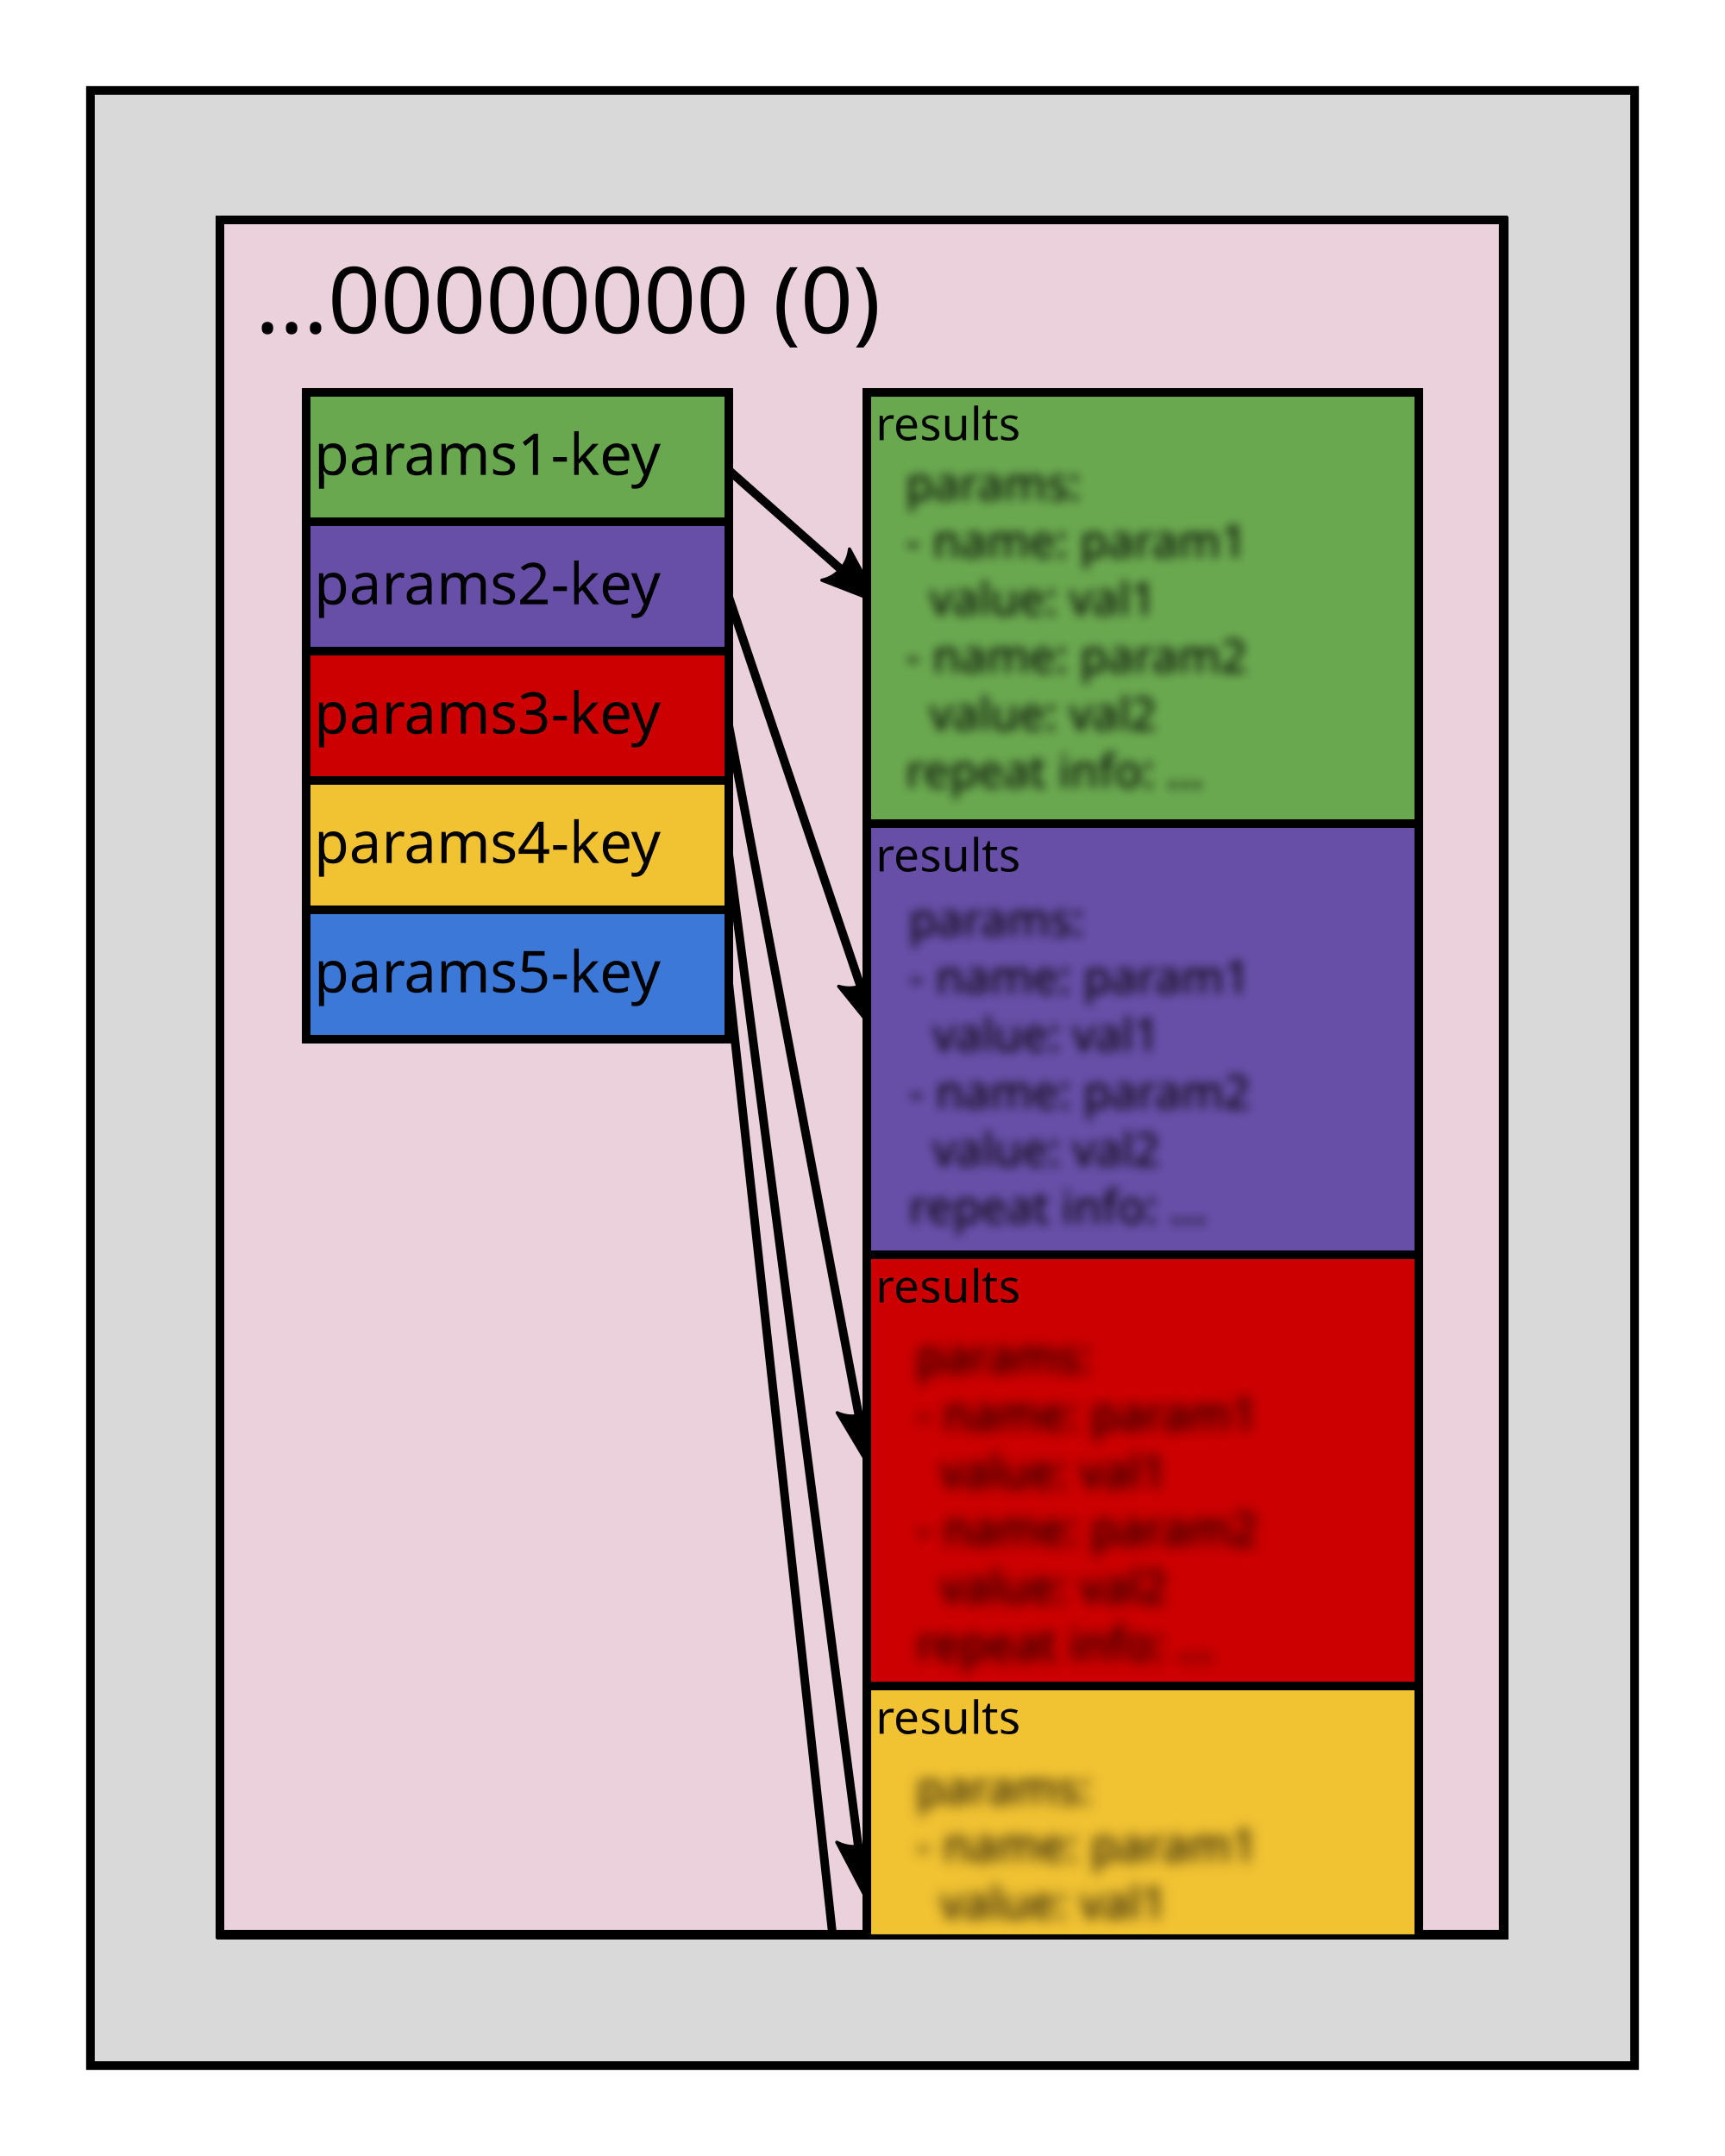
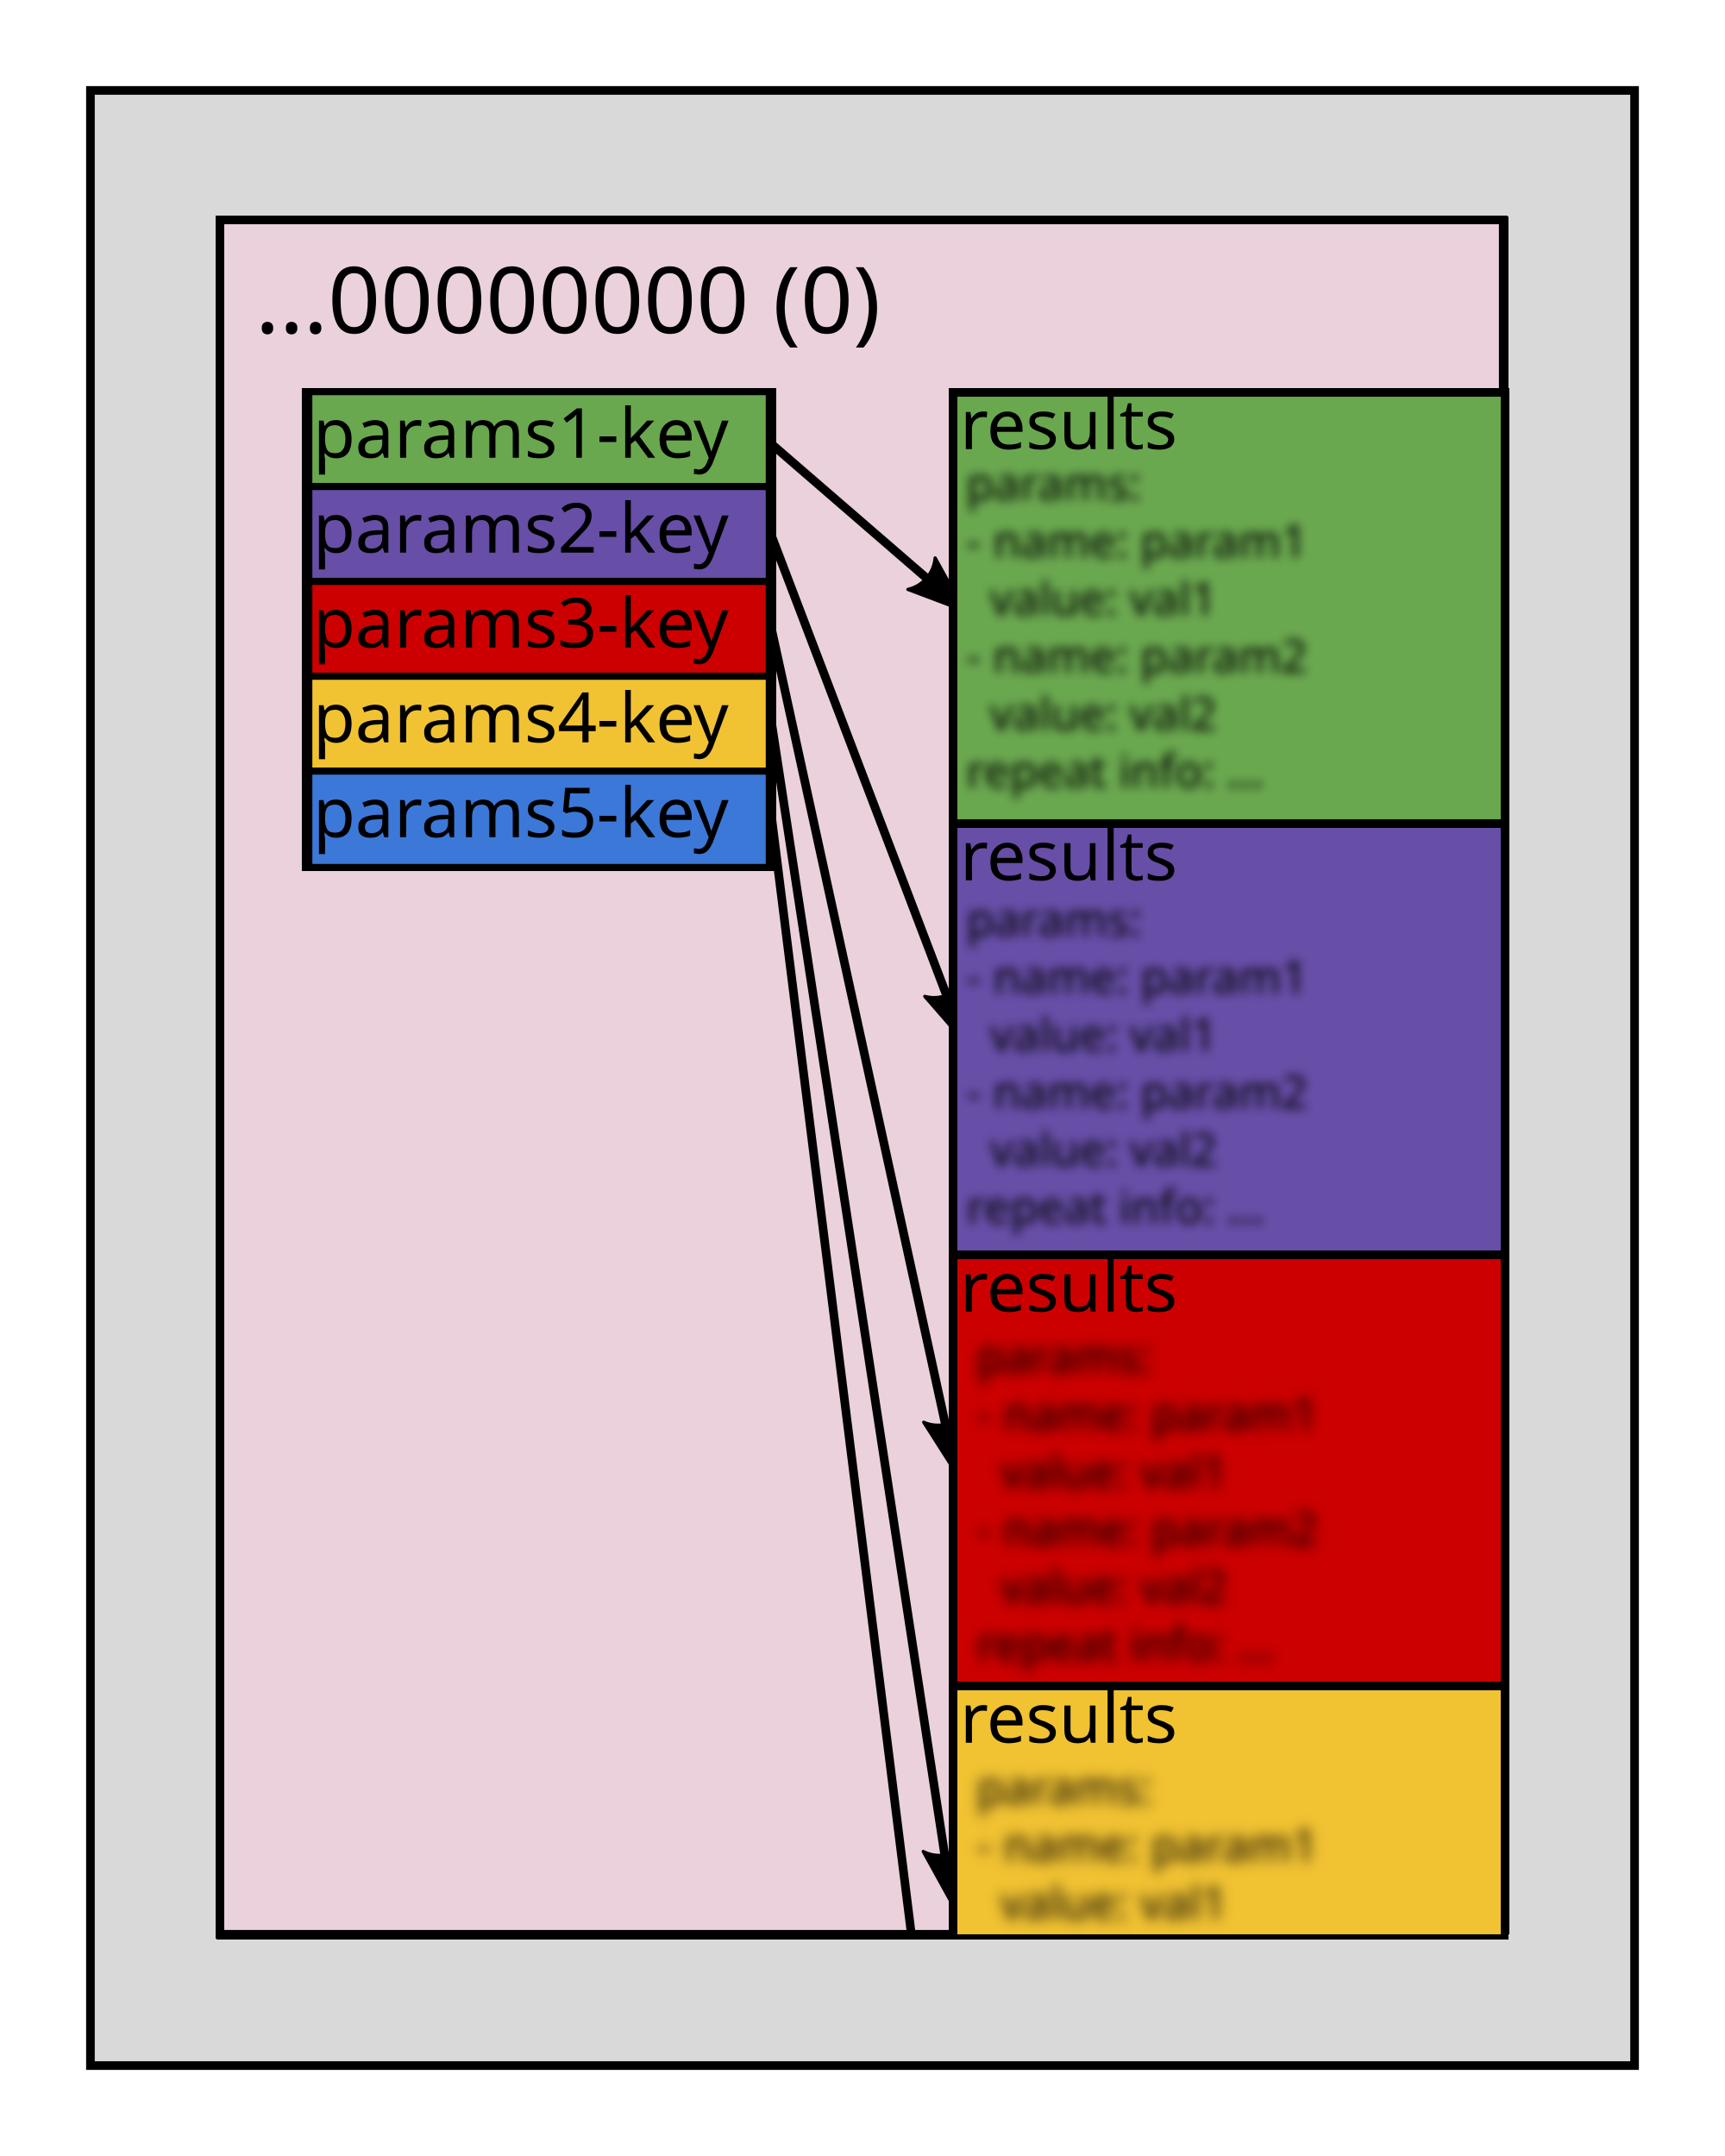
<svg xmlns="http://www.w3.org/2000/svg" width="200" height="250" viewBox="0 0 52.917 66.146" version="1.1" id="svg208">
  <defs id="defs205">
    <marker style="overflow:visible;" id="Arrow2Mend" refX="0.0" refY="0.0" orient="auto">
      <path transform="scale(0.6) rotate(180) translate(0,0)" d="M 8.719,4.034 L -2.207,0.016 L 8.719,-4.002 C 6.973,-1.63 6.983,1.616 8.719,4.034 z " style="stroke:context-stroke;fill-rule:evenodd;fill:context-stroke;stroke-width:0.625;stroke-linejoin:round;" id="path11348" />
    </marker>
    <marker style="overflow:visible" id="Arrow1Lstart" refX="0.0" refY="0.0" orient="auto">
      <path transform="scale(0.8) translate(12.5,0)" style="fill-rule:evenodd;fill:context-stroke;stroke:context-stroke;stroke-width:1.0pt" d="M 0.0,0.0 L 5.0,-5.0 L -12.5,0.0 L 5.0,5.0 L 0.0,0.0 z " id="path11321" />
    </marker>
    <marker style="overflow:visible;" id="Arrow1Lend" refX="0.0" refY="0.0" orient="auto">
      <path transform="scale(0.8) rotate(180) translate(12.5,0)" style="fill-rule:evenodd;fill:context-stroke;stroke:context-stroke;stroke-width:1.0pt;" d="M 0.0,0.0 L 5.0,-5.0 L -12.5,0.0 L 5.0,5.0 L 0.0,0.0 z " id="path11324" />
    </marker>
    <rect x="25.339" y="25.339" width="104.447" height="12.62" id="rect59375" />
    <marker style="overflow:visible" id="Arrow2Mend-9" refX="0" refY="0" orient="auto">
      <path transform="scale(-0.6)" d="M 8.719,4.034 -2.207,0.016 8.719,-4.002 c -1.745,2.372 -1.735,5.617 -6e-7,8.035 z" style="fill:context-stroke;fill-rule:evenodd;stroke:context-stroke;stroke-width:0.625;stroke-linejoin:round" id="path11348-0" />
    </marker>
    <marker style="overflow:visible" id="Arrow2Mend-9-8" refX="0" refY="0" orient="auto">
      <path transform="scale(-0.6)" d="M 8.719,4.034 -2.207,0.016 8.719,-4.002 c -1.745,2.372 -1.735,5.617 -6e-7,8.035 z" style="fill:context-stroke;fill-rule:evenodd;stroke:context-stroke;stroke-width:0.625;stroke-linejoin:round" id="path11348-0-8" />
    </marker>
    <marker style="overflow:visible" id="Arrow2Mend-9-6" refX="0" refY="0" orient="auto">
      <path transform="scale(-0.6)" d="M 8.719,4.034 -2.207,0.016 8.719,-4.002 c -1.745,2.372 -1.735,5.617 -6e-7,8.035 z" style="fill:context-stroke;fill-rule:evenodd;stroke:context-stroke;stroke-width:0.625;stroke-linejoin:round" id="path11348-0-0" />
    </marker>
    <marker style="overflow:visible" id="Arrow2Mend-9-6-1" refX="0" refY="0" orient="auto">
      <path transform="scale(-0.6)" d="M 8.719,4.034 -2.207,0.016 8.719,-4.002 c -1.745,2.372 -1.735,5.617 -6e-7,8.035 z" style="fill:context-stroke;fill-rule:evenodd;stroke:context-stroke;stroke-width:0.625;stroke-linejoin:round" id="path11348-0-0-8" />
    </marker>
    <clipPath clipPathUnits="userSpaceOnUse" id="clipPath16295">
      <rect style="fill:#ead1dc;fill-opacity:1;fill-rule:evenodd;stroke:#000000;stroke-width:0.265;stroke-miterlimit:4;stroke-dasharray:none;stroke-opacity:1" id="rect16297" width="39.367" height="52.597" x="6.747" y="6.747" />
    </clipPath>
    <clipPath clipPathUnits="userSpaceOnUse" id="clipPath16299">
      <rect style="fill:#ead1dc;fill-opacity:1;fill-rule:evenodd;stroke:#000000;stroke-width:0.265;stroke-miterlimit:4;stroke-dasharray:none;stroke-opacity:1" id="rect16301" width="39.367" height="52.597" x="6.747" y="6.747" />
    </clipPath>
    <clipPath clipPathUnits="userSpaceOnUse" id="clipPath16303">
      <rect style="fill:#ead1dc;fill-opacity:1;fill-rule:evenodd;stroke:#000000;stroke-width:0.265;stroke-miterlimit:4;stroke-dasharray:none;stroke-opacity:1" id="rect16305" width="39.367" height="52.597" x="6.747" y="6.747" />
    </clipPath>
    <clipPath clipPathUnits="userSpaceOnUse" id="clipPath16307">
      <rect style="fill:#ead1dc;fill-opacity:1;fill-rule:evenodd;stroke:#000000;stroke-width:0.265;stroke-miterlimit:4;stroke-dasharray:none;stroke-opacity:1" id="rect16309" width="39.367" height="52.597" x="6.747" y="6.747" />
    </clipPath>
    <clipPath clipPathUnits="userSpaceOnUse" id="clipPath16311">
      <rect style="fill:#ead1dc;fill-opacity:1;fill-rule:evenodd;stroke:#000000;stroke-width:0.265;stroke-miterlimit:4;stroke-dasharray:none;stroke-opacity:1" id="rect16313" width="39.367" height="52.597" x="6.747" y="6.747" />
    </clipPath>
    <clipPath clipPathUnits="userSpaceOnUse" id="clipPath16315">
      <rect style="fill:#ead1dc;fill-opacity:1;fill-rule:evenodd;stroke:#000000;stroke-width:0.265;stroke-miterlimit:4;stroke-dasharray:none;stroke-opacity:1" id="rect16317" width="39.367" height="52.597" x="6.747" y="6.747" />
    </clipPath>
    <clipPath clipPathUnits="userSpaceOnUse" id="clipPath16319">
      <rect style="fill:#ead1dc;fill-opacity:1;fill-rule:evenodd;stroke:#000000;stroke-width:0.265;stroke-miterlimit:4;stroke-dasharray:none;stroke-opacity:1" id="rect16321" width="39.367" height="52.597" x="6.747" y="6.747" />
    </clipPath>
    <clipPath clipPathUnits="userSpaceOnUse" id="clipPath16323">
      <rect style="fill:#ead1dc;fill-opacity:1;fill-rule:evenodd;stroke:#000000;stroke-width:0.265;stroke-miterlimit:4;stroke-dasharray:none;stroke-opacity:1" id="rect16325" width="39.367" height="52.597" x="6.747" y="6.747" />
    </clipPath>
    <clipPath clipPathUnits="userSpaceOnUse" id="clipPath16327">
      <rect style="fill:#ead1dc;fill-opacity:1;fill-rule:evenodd;stroke:#000000;stroke-width:0.265;stroke-miterlimit:4;stroke-dasharray:none;stroke-opacity:1" id="rect16329" width="39.367" height="52.597" x="6.747" y="6.747" />
    </clipPath>
    <clipPath clipPathUnits="userSpaceOnUse" id="clipPath16331">
      <rect style="fill:#ead1dc;fill-opacity:1;fill-rule:evenodd;stroke:#000000;stroke-width:0.265;stroke-miterlimit:4;stroke-dasharray:none;stroke-opacity:1" id="rect16333" width="39.367" height="52.597" x="6.747" y="6.747" />
    </clipPath>
    <clipPath clipPathUnits="userSpaceOnUse" id="clipPath16335">
      <rect style="fill:#ead1dc;fill-opacity:1;fill-rule:evenodd;stroke:#000000;stroke-width:0.265;stroke-miterlimit:4;stroke-dasharray:none;stroke-opacity:1" id="rect16337" width="39.367" height="52.597" x="6.747" y="6.747" />
    </clipPath>
    <clipPath clipPathUnits="userSpaceOnUse" id="clipPath16339">
      <rect style="fill:#ead1dc;fill-opacity:1;fill-rule:evenodd;stroke:#000000;stroke-width:0.265;stroke-miterlimit:4;stroke-dasharray:none;stroke-opacity:1" id="rect16341" width="39.367" height="52.597" x="6.747" y="6.747" />
    </clipPath>
    <clipPath clipPathUnits="userSpaceOnUse" id="clipPath16343">
      <rect style="fill:#ead1dc;fill-opacity:1;fill-rule:evenodd;stroke:#000000;stroke-width:0.265;stroke-miterlimit:4;stroke-dasharray:none;stroke-opacity:1" id="rect16345" width="39.367" height="52.597" x="6.747" y="6.747" />
    </clipPath>
    <clipPath clipPathUnits="userSpaceOnUse" id="clipPath16347">
      <rect style="fill:#ead1dc;fill-opacity:1;fill-rule:evenodd;stroke:#000000;stroke-width:0.265;stroke-miterlimit:4;stroke-dasharray:none;stroke-opacity:1" id="rect16349" width="39.367" height="52.597" x="6.747" y="6.747" />
    </clipPath>
    <clipPath clipPathUnits="userSpaceOnUse" id="clipPath16311-8">
      <rect style="fill:#ead1dc;fill-opacity:1;fill-rule:evenodd;stroke:#000000;stroke-width:0.265;stroke-miterlimit:4;stroke-dasharray:none;stroke-opacity:1" id="rect16313-0" width="39.367" height="52.597" x="6.747" y="6.747" />
    </clipPath>
    <clipPath clipPathUnits="userSpaceOnUse" id="clipPath16311-8-6">
      <rect style="fill:#ead1dc;fill-opacity:1;fill-rule:evenodd;stroke:#000000;stroke-width:0.265;stroke-miterlimit:4;stroke-dasharray:none;stroke-opacity:1" id="rect16313-0-8" width="39.367" height="52.597" x="6.747" y="6.747" />
    </clipPath>
    <clipPath clipPathUnits="userSpaceOnUse" id="clipPath16311-8-7">
      <rect style="fill:#ead1dc;fill-opacity:1;fill-rule:evenodd;stroke:#000000;stroke-width:0.265;stroke-miterlimit:4;stroke-dasharray:none;stroke-opacity:1" id="rect16313-0-84" width="39.367" height="52.597" x="6.747" y="6.747" />
    </clipPath>
    <clipPath clipPathUnits="userSpaceOnUse" id="clipPath16311-8-71">
      <rect style="fill:#ead1dc;fill-opacity:1;fill-rule:evenodd;stroke:#000000;stroke-width:0.265;stroke-miterlimit:4;stroke-dasharray:none;stroke-opacity:1" id="rect16313-0-3" width="39.367" height="52.597" x="6.747" y="6.747" />
    </clipPath>
-     <filter style="color-interpolation-filters:sRGB" id="filter274" x="-0" y="-0" width="1.028" height="1.007">
+     <filter style="color-interpolation-filters:sRGB" id="filter274" x="-0" y="-0" width="1.001" height="1.001">
      <feGaussianBlur stdDeviation="0.002" id="feGaussianBlur276" />
    </filter>
-     <filter style="color-interpolation-filters:sRGB" id="filter274-0" x="-0.028" y="-0.028" width="1.056" height="1.057">
+     <filter style="color-interpolation-filters:sRGB" id="filter274-0" x="-0.028" y="-0.033" width="1.056" height="1.065">
      <feGaussianBlur stdDeviation="0.134" id="feGaussianBlur276-0" />
    </filter>
-     <filter style="color-interpolation-filters:sRGB" id="filter274-4" x="-0.028" y="-0.028" width="1.056" height="1.057">
+     <filter style="color-interpolation-filters:sRGB" id="filter274-4" x="-0.028" y="-0.074" width="1.056" height="1.148">
      <feGaussianBlur stdDeviation="0.134" id="feGaussianBlur276-2" />
    </filter>
-     <filter style="color-interpolation-filters:sRGB" id="filter5759" x="-0.032" y="-0.007" width="1.091" height="1.021">
+     <filter style="color-interpolation-filters:sRGB" id="filter5759" x="-0.032" y="-0.009" width="1.091" height="1.024">
      <feGaussianBlur stdDeviation="0.158" id="feGaussianBlur5761" />
    </filter>
  </defs>
  <g id="layer1" style="display:inline">
    <rect style="fill:#d9d9d9;fill-opacity:1;fill-rule:evenodd;stroke:#000000;stroke-width:0.265;stroke-miterlimit:4;stroke-dasharray:none;stroke-opacity:1" id="rect31" width="47.369" height="60.598" x="2.774" y="2.774" />
  </g>
  <g id="layer3" style="display:inline">
    <rect style="fill:#ead1dc;fill-opacity:1;fill-rule:evenodd;stroke:#000000;stroke-width:0.265;stroke-miterlimit:4;stroke-dasharray:none;stroke-opacity:1" id="rect31-1" width="39.367" height="52.597" x="6.775" y="6.775" />
    <rect style="display:inline;fill:#ead1dc;fill-opacity:1;fill-rule:evenodd;stroke:#000000;stroke-width:0.265;stroke-miterlimit:4;stroke-dasharray:none;stroke-opacity:1" id="rect31-1-8" width="39.367" height="52.597" x="6.747" y="6.747" />
    <text xml:space="preserve" transform="matrix(0.2645833,0,0,0.2645866,1.122756,1.015183)" id="text59373" style="font-style:normal;font-variant:normal;font-weight:normal;font-stretch:normal;font-size:10.667px;line-height:1.25;font-family:Menlo;-inkscape-font-specification:Menlo;white-space:pre;shape-inside:url(#rect59375);display:inline;fill:#000000;fill-opacity:1;stroke:none">
-       <tspan x="25.34" y="34.777" id="tspan14537">…00000000 (0)</tspan>
+       <tspan x="25.34" y="34.777" id="tspan60828">…00000000 (0)</tspan>
    </text>
  </g>
  <g id="layer4" style="display:inline">
-     <path style="display:inline;fill:none;stroke:#000000;stroke-width:0.265;stroke-linecap:butt;stroke-linejoin:miter;stroke-miterlimit:4;stroke-dasharray:none;stroke-opacity:1;marker-end:url(#Arrow2Mend)" d="m 22.312,14.387 c 4.361,3.855 4.361,3.855 4.361,3.855" id="path11023" />
-     <path style="display:inline;fill:none;stroke:#000000;stroke-width:0.265;stroke-linecap:butt;stroke-linejoin:miter;stroke-miterlimit:4;stroke-dasharray:none;stroke-opacity:1;marker-end:url(#Arrow2Mend-9)" d="M 22.35,18.299 C 26.775,31.369 26.775,31.369 26.775,31.369" id="path11023-8" />
-     <path style="display:inline;fill:none;stroke:#000000;stroke-width:0.265;stroke-linecap:butt;stroke-linejoin:miter;stroke-miterlimit:4;stroke-dasharray:none;stroke-opacity:1;marker-end:url(#Arrow2Mend-9-8)" d="M 22.355,22.249 C 26.565,44.586 26.565,44.586 26.565,44.586" id="path11023-8-9" />
-     <path style="display:inline;fill:none;stroke:#000000;stroke-width:0.265;stroke-linecap:butt;stroke-linejoin:miter;stroke-miterlimit:4;stroke-dasharray:none;stroke-opacity:1;marker-end:url(#Arrow2Mend-9-6)" d="m 22.356,26.211 c 4.126,31.601 4.126,31.601 4.126,31.601" id="path11023-8-0" />
-     <path id="path16602" style="display:inline;fill:none;stroke:#000000;stroke-width:1;stroke-linecap:butt;stroke-linejoin:miter;stroke-miterlimit:4;stroke-dasharray:none;stroke-opacity:1" d="M 84.497,114.054 96.523,224.289" transform="scale(0.2645833)" />
+     <path style="display:inline;fill:none;stroke:#000000;stroke-width:0.265;stroke-linecap:butt;stroke-linejoin:miter;stroke-miterlimit:4;stroke-dasharray:none;stroke-opacity:1;marker-end:url(#Arrow2Mend)" d="m 23.634,13.594 c 5.682,4.915 5.682,4.915 5.682,4.915" id="path11023" />
+     <path style="display:inline;fill:none;stroke:#000000;stroke-width:0.265;stroke-linecap:butt;stroke-linejoin:miter;stroke-miterlimit:4;stroke-dasharray:none;stroke-opacity:1;marker-end:url(#Arrow2Mend-9)" d="M 23.672,16.451 C 29.457,31.638 29.457,31.638 29.457,31.638" id="path11023-8" />
+     <path style="display:inline;fill:none;stroke:#000000;stroke-width:0.265;stroke-linecap:butt;stroke-linejoin:miter;stroke-miterlimit:4;stroke-dasharray:none;stroke-opacity:1;marker-end:url(#Arrow2Mend-9-8)" d="m 23.677,19.343 c 5.577,25.51 5.577,25.51 5.577,25.51" id="path11023-8-9" />
+     <path style="display:inline;fill:none;stroke:#000000;stroke-width:0.265;stroke-linecap:butt;stroke-linejoin:miter;stroke-miterlimit:4;stroke-dasharray:none;stroke-opacity:1;marker-end:url(#Arrow2Mend-9-6)" d="m 23.679,22.245 c 5.481,35.832 5.481,35.832 5.481,35.832" id="path11023-8-0" />
+     <path id="path58562" style="display:inline;fill:none;stroke:#000000;stroke-width:1;stroke-linecap:butt;stroke-linejoin:miter;stroke-miterlimit:4;stroke-dasharray:none;stroke-opacity:1" d="M 89.496,95.062 105.697,224.535" transform="scale(0.2645833)" />
  </g>
  <g id="layer2" style="display:inline">
-     <rect style="fill:#6aa84f;fill-opacity:1;fill-rule:evenodd;stroke:#000000;stroke-width:0.264;stroke-miterlimit:4;stroke-dasharray:none;stroke-opacity:1" id="rect31-1-3" width="12.965" height="3.97" x="9.392" y="12.038" clip-path="url(#clipPath16347)" />
-     <rect style="fill:#6aa84f;fill-opacity:1;fill-rule:evenodd;stroke:#000000;stroke-width:0.265;stroke-miterlimit:4;stroke-dasharray:none;stroke-opacity:1" id="rect31-1-3-0" width="16.933" height="13.229" x="26.591" y="12.039" clip-path="url(#clipPath16343)" />
-     <rect style="fill:#674ea7;fill-opacity:1;fill-rule:evenodd;stroke:#000000;stroke-width:0.265;stroke-miterlimit:4;stroke-dasharray:none;stroke-opacity:1" id="rect31-1-3-0-1" width="16.933" height="13.229" x="26.591" y="25.268" clip-path="url(#clipPath16339)" />
-     <rect style="fill:#cc0000;fill-opacity:1;fill-rule:evenodd;stroke:#000000;stroke-width:0.265;stroke-miterlimit:4;stroke-dasharray:none;stroke-opacity:1" id="rect31-1-3-0-1-6" width="16.933" height="13.229" x="26.591" y="38.497" clip-path="url(#clipPath16335)" />
-     <rect style="fill:#f1c232;fill-opacity:1;fill-rule:evenodd;stroke:#000000;stroke-width:0.265;stroke-miterlimit:4;stroke-dasharray:none;stroke-opacity:1" id="rect31-1-3-0-1-4" width="16.933" height="13.229" x="26.591" y="51.726" clip-path="url(#clipPath16331)" />
-     <rect style="fill:#674ea7;fill-opacity:1;fill-rule:evenodd;stroke:#000000;stroke-width:0.264;stroke-miterlimit:4;stroke-dasharray:none;stroke-opacity:1" id="rect31-1-3-6" width="12.965" height="3.97" x="9.392" y="16.007" clip-path="url(#clipPath16327)" />
-     <rect style="fill:#cc0000;fill-opacity:1;fill-rule:evenodd;stroke:#000000;stroke-width:0.264;stroke-miterlimit:4;stroke-dasharray:none;stroke-opacity:1" id="rect31-1-3-4" width="12.965" height="3.97" x="9.392" y="19.976" clip-path="url(#clipPath16323)" />
-     <rect style="fill:#f1c232;fill-opacity:1;fill-rule:evenodd;stroke:#000000;stroke-width:0.264;stroke-miterlimit:4;stroke-dasharray:none;stroke-opacity:1" id="rect31-1-3-4-2" width="12.965" height="3.97" x="9.392" y="23.944" clip-path="url(#clipPath16319)" />
-     <rect style="fill:#3c78d8;fill-opacity:1;fill-rule:evenodd;stroke:#000000;stroke-width:0.264;stroke-miterlimit:4;stroke-dasharray:none;stroke-opacity:1" id="rect31-1-3-4-5" width="12.965" height="3.97" x="9.392" y="27.913" clip-path="url(#clipPath16315)" />
-     <text xml:space="preserve" style="font-style:normal;font-weight:normal;font-size:1.764px;line-height:1.25;font-family:sans-serif;fill:#000000;fill-opacity:1;stroke:none;stroke-width:0.265" x="9.63" y="14.569" id="text4850" clip-path="url(#clipPath16311)">
-       <tspan id="tspan4848" style="font-size:1.764px;stroke-width:0.265" x="9.63" y="14.569">params1-key</tspan>
+     <rect style="fill:#6aa84f;fill-opacity:1;fill-rule:evenodd;stroke:#000000;stroke-width:0.293;stroke-miterlimit:4;stroke-dasharray:none;stroke-opacity:1" id="rect31-1-3" width="12.965" height="3.97" x="9.392" y="12.038" clip-path="url(#clipPath16347)" transform="matrix(1.097616,0,0,0.7449084,-0.8881984,3.047965)" />
+     <rect style="fill:#6aa84f;fill-opacity:1;fill-rule:evenodd;stroke:#000000;stroke-width:0.265;stroke-miterlimit:4;stroke-dasharray:none;stroke-opacity:1" id="rect31-1-3-0" width="16.933" height="13.229" x="26.591" y="12.039" clip-path="url(#clipPath16343)" transform="translate(2.64571)" />
+     <rect style="fill:#674ea7;fill-opacity:1;fill-rule:evenodd;stroke:#000000;stroke-width:0.265;stroke-miterlimit:4;stroke-dasharray:none;stroke-opacity:1" id="rect31-1-3-0-1" width="16.933" height="13.229" x="26.591" y="25.268" clip-path="url(#clipPath16339)" transform="translate(2.645917)" />
+     <rect style="fill:#cc0000;fill-opacity:1;fill-rule:evenodd;stroke:#000000;stroke-width:0.265;stroke-miterlimit:4;stroke-dasharray:none;stroke-opacity:1" id="rect31-1-3-0-1-6" width="16.933" height="13.229" x="26.591" y="38.497" clip-path="url(#clipPath16335)" transform="translate(2.645834)" />
+     <rect style="fill:#f1c232;fill-opacity:1;fill-rule:evenodd;stroke:#000000;stroke-width:0.265;stroke-miterlimit:4;stroke-dasharray:none;stroke-opacity:1" id="rect31-1-3-0-1-4" width="16.933" height="13.229" x="26.591" y="51.726" clip-path="url(#clipPath16331)" transform="translate(2.645831)" />
+     <rect style="fill:#674ea7;fill-opacity:1;fill-rule:evenodd;stroke:#000000;stroke-width:0.293;stroke-miterlimit:4;stroke-dasharray:none;stroke-opacity:1" id="rect31-1-3-6" width="12.965" height="3.97" x="9.392" y="16.007" clip-path="url(#clipPath16327)" transform="matrix(1.097616,0,0,0.7449084,-0.8881971,3.002027)" />
+     <rect style="fill:#cc0000;fill-opacity:1;fill-rule:evenodd;stroke:#000000;stroke-width:0.293;stroke-miterlimit:4;stroke-dasharray:none;stroke-opacity:1" id="rect31-1-3-4" width="12.965" height="3.97" x="9.392" y="19.976" clip-path="url(#clipPath16323)" transform="matrix(1.097614,0,0,0.7449141,-0.8881649,2.955966)" />
+     <rect style="fill:#f1c232;fill-opacity:1;fill-rule:evenodd;stroke:#000000;stroke-width:0.293;stroke-miterlimit:4;stroke-dasharray:none;stroke-opacity:1" id="rect31-1-3-4-2" width="12.965" height="3.97" x="9.392" y="23.944" clip-path="url(#clipPath16319)" transform="matrix(1.097614,0,0,0.7449143,-0.888169,2.91)" />
+     <rect style="fill:#3c78d8;fill-opacity:1;fill-rule:evenodd;stroke:#000000;stroke-width:0.293;stroke-miterlimit:4;stroke-dasharray:none;stroke-opacity:1" id="rect31-1-3-4-5" width="12.965" height="3.97" x="9.392" y="27.913" clip-path="url(#clipPath16315)" transform="matrix(1.097614,0,0,0.7449141,-0.8881639,2.864044)" />
+     <text xml:space="preserve" style="font-style:normal;font-weight:normal;font-size:2.117px;line-height:1.25;font-family:sans-serif;fill:#000000;fill-opacity:1;stroke:none;stroke-width:0.265" x="9.63" y="14.569" id="text4850" clip-path="url(#clipPath16311)" transform="translate(-0.03186687,-0.5257224)">
+       <tspan id="tspan4848" style="font-size:2.117px;stroke-width:0.265" x="9.63" y="14.569">params1-key</tspan>
    </text>
-     <text xml:space="preserve" style="font-style:normal;font-weight:normal;font-size:1.411px;line-height:1.25;font-family:sans-serif;display:inline;fill:#000000;fill-opacity:1;stroke:none;stroke-width:0.265" x="9.63" y="14.569" id="text4850-4" clip-path="url(#clipPath16311-8)" transform="translate(17.22978,-1.061783)">
-       <tspan style="font-size:1.411px;stroke-width:0.265" x="9.63" y="14.569" id="tspan21014">results</tspan>
+     <text xml:space="preserve" style="font-style:normal;font-weight:normal;font-size:2.117px;line-height:1.25;font-family:sans-serif;display:inline;fill:#000000;fill-opacity:1;stroke:none;stroke-width:0.265" x="9.63" y="14.569" id="text4850-4" clip-path="url(#clipPath16311-8)" transform="translate(19.81188,-0.7903057)">
+       <tspan style="font-size:2.117px;stroke-width:0.265" x="9.63" y="14.569" id="tspan21014">results</tspan>
    </text>
-     <text xml:space="preserve" style="font-style:normal;font-weight:normal;font-size:1.411px;line-height:1.25;font-family:sans-serif;display:inline;fill:#000000;fill-opacity:1;stroke:none;stroke-width:0.265" x="9.63" y="14.569" id="text4850-4-6" clip-path="url(#clipPath16311-8-6)" transform="translate(17.22978,12.16738)">
-       <tspan style="font-size:1.411px;stroke-width:0.265" x="9.63" y="14.569" id="tspan21014-7">results</tspan>
+     <text xml:space="preserve" style="font-style:normal;font-weight:normal;font-size:2.117px;line-height:1.25;font-family:sans-serif;display:inline;fill:#000000;fill-opacity:1;stroke:none;stroke-width:0.265" x="9.63" y="14.569" id="text4850-4-6" clip-path="url(#clipPath16311-8-6)" transform="translate(19.81188,12.43886)">
+       <tspan style="font-size:2.117px;stroke-width:0.265" x="9.63" y="14.569" id="tspan21014-7">results</tspan>
    </text>
-     <text xml:space="preserve" style="font-style:normal;font-weight:normal;font-size:1.411px;line-height:1.25;font-family:sans-serif;display:inline;fill:#000000;fill-opacity:1;stroke:none;stroke-width:0.265" x="9.63" y="14.569" id="text4850-4-68" clip-path="url(#clipPath16311-8-7)" transform="translate(17.22978,25.39655)">
-       <tspan style="font-size:1.411px;stroke-width:0.265" x="9.63" y="14.569" id="tspan21014-2">results</tspan>
+     <text xml:space="preserve" style="font-style:normal;font-weight:normal;font-size:2.117px;line-height:1.25;font-family:sans-serif;display:inline;fill:#000000;fill-opacity:1;stroke:none;stroke-width:0.265" x="9.63" y="14.569" id="text4850-4-68" clip-path="url(#clipPath16311-8-7)" transform="translate(19.81188,25.66803)">
+       <tspan style="font-size:2.117px;stroke-width:0.265" x="9.63" y="14.569" id="tspan21014-2">results</tspan>
    </text>
-     <text xml:space="preserve" style="font-style:normal;font-weight:normal;font-size:1.411px;line-height:1.25;font-family:sans-serif;display:inline;fill:#000000;fill-opacity:1;stroke:none;stroke-width:0.265" x="9.63" y="14.569" id="text4850-4-3" clip-path="url(#clipPath16311-8-71)" transform="translate(17.22978,38.62572)">
-       <tspan style="font-size:1.411px;stroke-width:0.265" x="9.63" y="14.569" id="tspan21014-9">results</tspan>
+     <text xml:space="preserve" style="font-style:normal;font-weight:normal;font-size:2.117px;line-height:1.25;font-family:sans-serif;display:inline;fill:#000000;fill-opacity:1;stroke:none;stroke-width:0.265" x="9.63" y="14.569" id="text4850-4-3" clip-path="url(#clipPath16311-8-71)" transform="translate(19.81188,38.89719)">
+       <tspan style="font-size:2.117px;stroke-width:0.265" x="9.63" y="14.569" id="tspan21014-9">results</tspan>
    </text>
-     <text xml:space="preserve" style="font-style:normal;font-weight:normal;font-size:1.764px;line-height:1.25;font-family:sans-serif;fill:#000000;fill-opacity:1;stroke:none;stroke-width:0.265" x="9.63" y="18.538" id="text4850-5" clip-path="url(#clipPath16307)">
-       <tspan id="tspan4848-6" style="font-size:1.764px;stroke-width:0.265" x="9.63" y="18.538">params2-key</tspan>
+     <text xml:space="preserve" style="font-style:normal;font-weight:normal;font-size:2.117px;line-height:1.25;font-family:sans-serif;fill:#000000;fill-opacity:1;stroke:none;stroke-width:0.265" x="9.63" y="18.538" id="text4850-5" clip-path="url(#clipPath16307)" transform="translate(-0.03186687,-1.584053)">
+       <tspan id="tspan4848-6" style="font-size:2.117px;stroke-width:0.265" x="9.63" y="18.538">params2-key</tspan>
    </text>
-     <text xml:space="preserve" style="font-style:normal;font-weight:normal;font-size:1.764px;line-height:1.25;font-family:sans-serif;fill:#000000;fill-opacity:1;stroke:none;stroke-width:0.265" x="9.63" y="22.507" id="text4850-3" clip-path="url(#clipPath16303)">
-       <tspan id="tspan4848-0" style="font-size:1.764px;stroke-width:0.265" x="9.63" y="22.507">params3-key</tspan>
+     <text xml:space="preserve" style="font-style:normal;font-weight:normal;font-size:2.117px;line-height:1.25;font-family:sans-serif;fill:#000000;fill-opacity:1;stroke:none;stroke-width:0.265" x="9.63" y="22.507" id="text4850-3" clip-path="url(#clipPath16303)" transform="translate(-0.03186687,-2.642386)">
+       <tspan id="tspan4848-0" style="font-size:2.117px;stroke-width:0.265" x="9.63" y="22.507">params3-key</tspan>
    </text>
-     <text xml:space="preserve" style="font-style:normal;font-weight:normal;font-size:1.764px;line-height:1.25;font-family:sans-serif;fill:#000000;fill-opacity:1;stroke:none;stroke-width:0.265" x="9.63" y="26.476" id="text4850-7" clip-path="url(#clipPath16299)">
-       <tspan id="tspan4848-3" style="font-size:1.764px;stroke-width:0.265" x="9.63" y="26.476">params4-key</tspan>
+     <text xml:space="preserve" style="font-style:normal;font-weight:normal;font-size:2.117px;line-height:1.25;font-family:sans-serif;fill:#000000;fill-opacity:1;stroke:none;stroke-width:0.265" x="9.63" y="26.476" id="text4850-7" clip-path="url(#clipPath16299)" transform="translate(-0.03186687,-3.700719)">
+       <tspan id="tspan4848-3" style="font-size:2.117px;stroke-width:0.265" x="9.63" y="26.476">params4-key</tspan>
    </text>
-     <text xml:space="preserve" style="font-style:normal;font-weight:normal;font-size:1.764px;line-height:1.25;font-family:sans-serif;fill:#000000;fill-opacity:1;stroke:none;stroke-width:0.265" x="9.63" y="30.444" id="text4850-8" clip-path="url(#clipPath16295)">
-       <tspan id="tspan4848-5" style="font-size:1.764px;stroke-width:0.265" x="9.63" y="30.444">params5-key</tspan>
+     <text xml:space="preserve" style="font-style:normal;font-weight:normal;font-size:2.117px;line-height:1.25;font-family:sans-serif;fill:#000000;fill-opacity:1;stroke:none;stroke-width:0.265" x="9.63" y="30.444" id="text4850-8" clip-path="url(#clipPath16295)" transform="translate(-0.03186687,-4.759053)">
+       <tspan id="tspan4848-5" style="font-size:2.117px;stroke-width:0.265" x="9.63" y="30.444">params5-key</tspan>
    </text>
  </g>
-   <g id="layer5" style="mix-blend-mode:normal;filter:url(#filter5759)">
-     <text xml:space="preserve" style="font-style:normal;font-weight:normal;font-size:1.411px;line-height:1.25;font-family:sans-serif;fill:#000000;fill-opacity:1;stroke:none;stroke-width:0.265" x="27.781" y="15.343" id="text1630-7">
-       <tspan id="tspan1628-0" style="font-size:1.411px;stroke-width:0.265" x="27.781" y="15.343">params:</tspan>
-       <tspan style="font-size:1.411px;stroke-width:0.265" x="27.781" y="17.107" id="tspan21467">- name: param1</tspan>
-       <tspan style="font-size:1.411px;stroke-width:0.265" x="27.781" y="18.871" id="tspan21469">  value: val1</tspan>
-       <tspan style="font-size:1.411px;stroke-width:0.265" x="27.781" y="20.635" id="tspan21471">- name: param2</tspan>
-       <tspan style="font-size:1.411px;stroke-width:0.265" x="27.781" y="22.399" id="tspan21473">  value: val2</tspan>
-       <tspan style="font-size:1.411px;stroke-width:0.265" x="27.781" y="24.163" id="tspan21477">repeat info: ...</tspan>
+   <g id="layer5" style="display:inline;mix-blend-mode:normal;filter:url(#filter5759)">
+     <text xml:space="preserve" style="font-style:normal;font-weight:normal;font-size:1.411px;line-height:1.25;font-family:sans-serif;fill:#000000;fill-opacity:1;stroke:none;stroke-width:0.265" x="29.633" y="15.343" id="text1630-7">
+       <tspan id="tspan1628-0" style="font-size:1.411px;stroke-width:0.265" x="29.633" y="15.343">params:</tspan>
+       <tspan style="font-size:1.411px;stroke-width:0.265" x="29.633" y="17.107" id="tspan21467">- name: param1</tspan>
+       <tspan style="font-size:1.411px;stroke-width:0.265" x="29.633" y="18.871" id="tspan21469">  value: val1</tspan>
+       <tspan style="font-size:1.411px;stroke-width:0.265" x="29.633" y="20.635" id="tspan21471">- name: param2</tspan>
+       <tspan style="font-size:1.411px;stroke-width:0.265" x="29.633" y="22.399" id="tspan21473">  value: val2</tspan>
+       <tspan style="font-size:1.411px;stroke-width:0.265" x="29.633" y="24.163" id="tspan21477">repeat info: ...</tspan>
    </text>
-     <text xml:space="preserve" style="font-style:normal;font-weight:normal;font-size:1.411px;line-height:1.25;font-family:sans-serif;fill:#000000;fill-opacity:1;stroke:none;stroke-width:0.265;filter:url(#filter274)" x="28.096" y="30.933" id="text1630-7-9" transform="matrix(0.9999938,0,0,1,-0.2185775,-2.21875)">
+     <text xml:space="preserve" style="font-style:normal;font-weight:normal;font-size:1.411px;line-height:1.25;font-family:sans-serif;fill:#000000;fill-opacity:1;stroke:none;stroke-width:0.265;filter:url(#filter274)" x="28.096" y="30.933" id="text1630-7-9" transform="matrix(0.9999938,0,0,1,1.541707,-2.21875)">
      <tspan id="tspan1628-0-5" style="font-size:1.411px;stroke-width:0.265" x="28.096" y="30.933">params:</tspan>
      <tspan style="font-size:1.411px;stroke-width:0.265" x="28.096" y="32.697" id="tspan21467-4">- name: param1</tspan>
      <tspan style="font-size:1.411px;stroke-width:0.265" x="28.096" y="34.461" id="tspan21469-9">  value: val1</tspan>
      <tspan style="font-size:1.411px;stroke-width:0.265" x="28.096" y="36.225" id="tspan21471-1">- name: param2</tspan>
      <tspan style="font-size:1.411px;stroke-width:0.265" x="28.096" y="37.989" id="tspan21473-7">  value: val2</tspan>
      <tspan style="font-size:1.411px;stroke-width:0.265" x="28.096" y="39.753" id="tspan21477-5">repeat info: ...</tspan>
    </text>
-     <text xml:space="preserve" style="font-style:normal;font-weight:normal;font-size:1.411px;line-height:1.25;font-family:sans-serif;fill:#000000;fill-opacity:1;stroke:none;stroke-width:0.265;filter:url(#filter274-0)" x="28.096" y="30.933" id="text1630-7-9-9" transform="matrix(0.9999938,0,0,1,0.00779691,11.19026)">
+     <text xml:space="preserve" style="font-style:normal;font-weight:normal;font-size:1.411px;line-height:1.25;font-family:sans-serif;fill:#000000;fill-opacity:1;stroke:none;stroke-width:0.265;filter:url(#filter274-0)" x="28.096" y="30.933" id="text1630-7-9-9" transform="matrix(0.9999938,0,0,1,1.85988,11.19026)">
      <tspan id="tspan1628-0-5-3" style="font-size:1.411px;stroke-width:0.265" x="28.096" y="30.933">params:</tspan>
      <tspan style="font-size:1.411px;stroke-width:0.265" x="28.096" y="32.697" id="tspan21467-4-7">- name: param1</tspan>
      <tspan style="font-size:1.411px;stroke-width:0.265" x="28.096" y="34.461" id="tspan21469-9-5">  value: val1</tspan>
      <tspan style="font-size:1.411px;stroke-width:0.265" x="28.096" y="36.225" id="tspan21471-1-7">- name: param2</tspan>
      <tspan style="font-size:1.411px;stroke-width:0.265" x="28.096" y="37.989" id="tspan21473-7-2">  value: val2</tspan>
      <tspan style="font-size:1.411px;stroke-width:0.265" x="28.096" y="39.753" id="tspan21477-5-7">repeat info: ...</tspan>
    </text>
-     <text xml:space="preserve" style="font-style:normal;font-weight:normal;font-size:1.411px;line-height:1.25;font-family:sans-serif;fill:#000000;fill-opacity:1;stroke:none;stroke-width:0.265;filter:url(#filter274-4)" x="28.096" y="30.933" id="text1630-7-9-1" transform="matrix(0.9999938,0,0,1,0.00779691,24.41943)">
+     <text xml:space="preserve" style="font-style:normal;font-weight:normal;font-size:1.411px;line-height:1.25;font-family:sans-serif;fill:#000000;fill-opacity:1;stroke:none;stroke-width:0.265;filter:url(#filter274-4)" x="28.096" y="30.933" id="text1630-7-9-1" transform="matrix(0.9999938,0,0,1,1.85988,24.41943)">
      <tspan id="tspan1628-0-5-9" style="font-size:1.411px;stroke-width:0.265" x="28.096" y="30.933">params:</tspan>
      <tspan style="font-size:1.411px;stroke-width:0.265" x="28.096" y="32.697" id="tspan21467-4-2">- name: param1</tspan>
      <tspan style="font-size:1.411px;stroke-width:0.265" x="28.096" y="34.461" id="tspan21477-5-2">  value: val1</tspan>
    </text>
  </g>
</svg>
